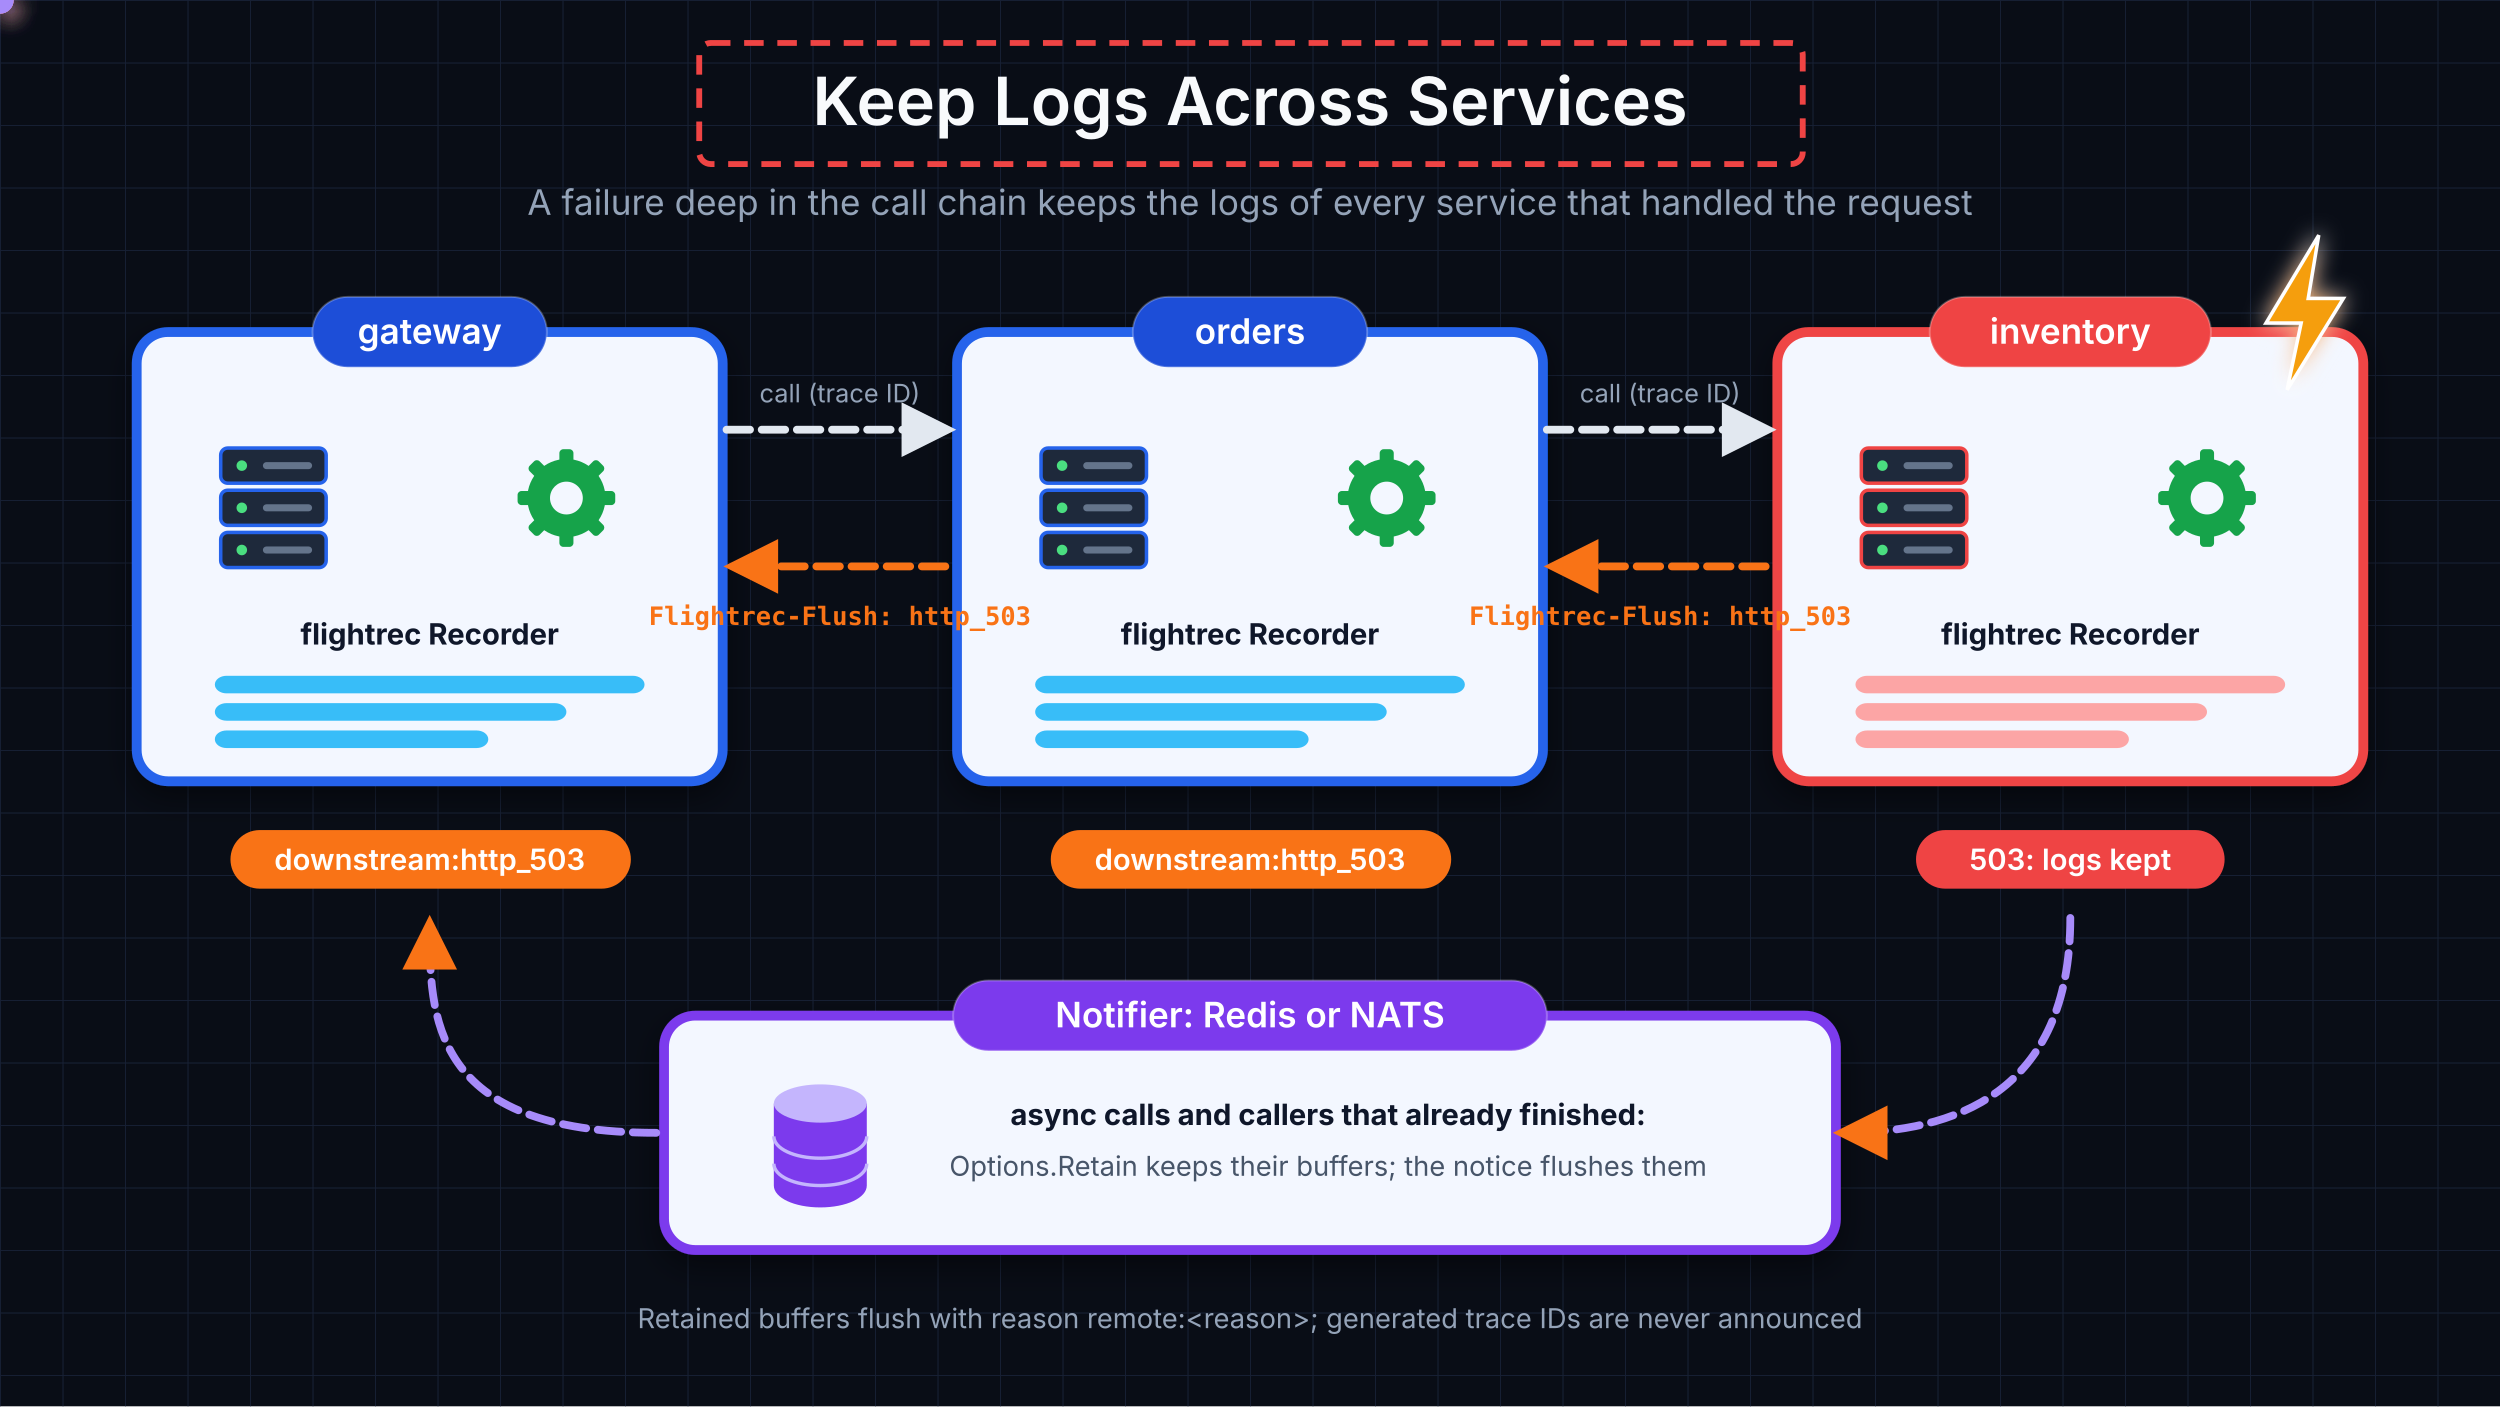
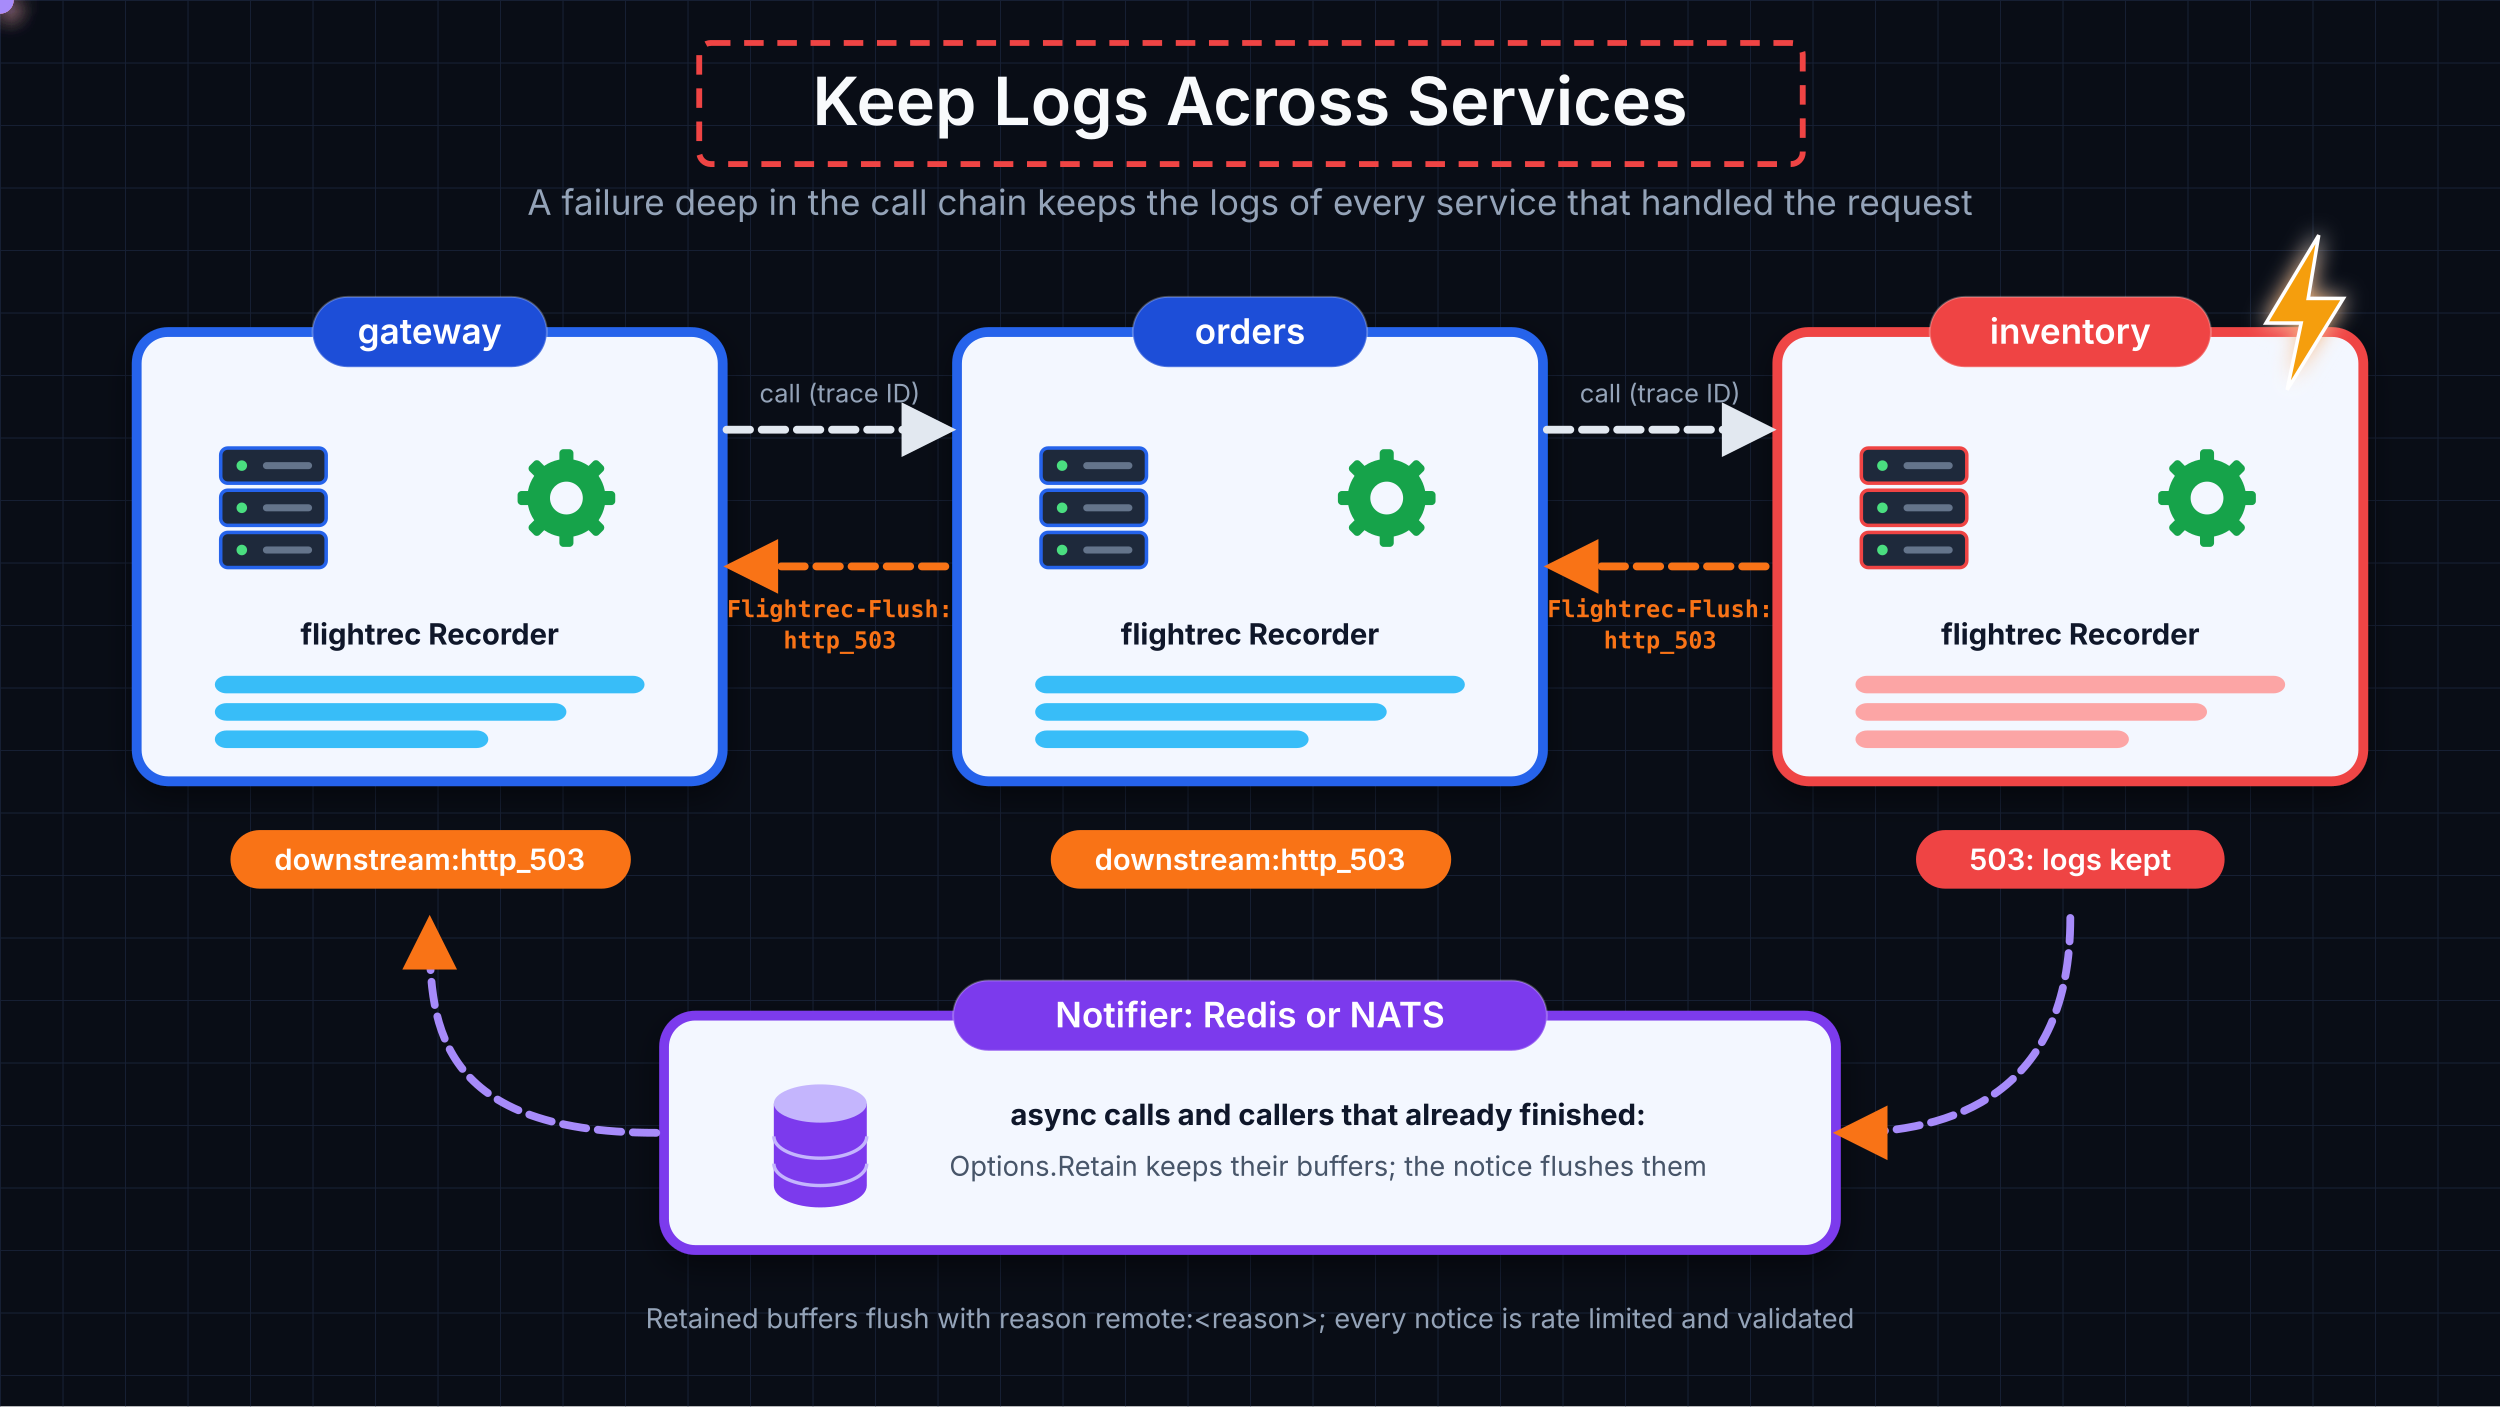
<svg xmlns="http://www.w3.org/2000/svg" viewBox="0 0 1280 720" width="1280" height="720" role="img" aria-labelledby="t d">
-   <style>text{font-family:Inter, 'Segoe UI', 'Helvetica Neue', Helvetica, Arial, 'DejaVu Sans', sans-serif} .mono{font-family:'JetBrains Mono', 'SFMono-Regular', Menlo, Consolas, 'DejaVu Sans Mono', monospace} .pop,.g{transform-box:fill-box;transform-origin:center} @media (prefers-reduced-motion:reduce){*{animation-duration:0s!important}}@keyframes flow{to{stroke-dashoffset:-36}} .flow{animation:flow .9s linear infinite}@keyframes pulse{0%,100%{opacity:.55}50%{opacity:1}} .pulse{animation:pulse 1.6s ease-in-out infinite}@keyframes sp1{to{transform:rotate(360deg)}} .sp1{transform-box:fill-box;transform-origin:center;animation:sp1 6s linear infinite}@keyframes sp2{to{transform:rotate(360deg)}} .sp2{transform-box:fill-box;transform-origin:center;animation:sp2 6s linear infinite}@keyframes sp3{to{transform:rotate(360deg)}} .sp3{transform-box:fill-box;transform-origin:center;animation:sp3 6s linear infinite}@keyframes m4{0%,3.571%{offset-distance:0%;opacity:0}3.581%{opacity:1}9.286%{offset-distance:100%;opacity:1}11.429%,100%{offset-distance:100%;opacity:0}}.m4{offset-path:path('M372 220 L484 220');offset-rotate:0deg;animation:m4 14.0s linear infinite both}@keyframes m5{0%,10.000%{offset-distance:0%;opacity:0}10.010%{opacity:1}15.714%{offset-distance:100%;opacity:1}17.857%,100%{offset-distance:100%;opacity:0}}.m5{offset-path:path('M792 220 L904 220');offset-rotate:0deg;animation:m5 14.0s linear infinite both}@keyframes k6{0.000%{opacity:0;transform:scale(.85)}17.143%{opacity:0;transform:scale(.85)}20.000%{opacity:1;transform:scale(1)}95.714%{opacity:1;transform:scale(1)}98.571%{opacity:0;transform:scale(.85)}100.000%{opacity:0;transform:scale(.85)}}.k6{animation:k6 14.0s linear infinite both}.k6{transform-box:fill-box;transform-origin:center}@keyframes k7{0.000%{opacity:0;transform:scale(.85)}18.571%{opacity:0;transform:scale(.85)}21.429%{opacity:1;transform:scale(1)}95.714%{opacity:1;transform:scale(1)}98.571%{opacity:0;transform:scale(.85)}100.000%{opacity:0;transform:scale(.85)}}.k7{animation:k7 14.0s linear infinite both}.k7{transform-box:fill-box;transform-origin:center}@keyframes m8{0%,21.429%{offset-distance:0%;opacity:0}21.439%{opacity:1}27.857%{offset-distance:100%;opacity:1}30.000%,100%{offset-distance:100%;opacity:0}}.m8{offset-path:path('M904 290 L796 290');offset-rotate:0deg;animation:m8 14.0s linear infinite both}@keyframes k9{0.000%{opacity:0;transform:scale(.85)}28.571%{opacity:0;transform:scale(.85)}31.429%{opacity:1;transform:scale(1)}95.714%{opacity:1;transform:scale(1)}98.571%{opacity:0;transform:scale(.85)}100.000%{opacity:0;transform:scale(.85)}}.k9{animation:k9 14.0s linear infinite both}.k9{transform-box:fill-box;transform-origin:center}@keyframes m10{0%,30.714%{offset-distance:0%;opacity:0}30.724%{opacity:1}37.143%{offset-distance:100%;opacity:1}39.286%,100%{offset-distance:100%;opacity:0}}.m10{offset-path:path('M484 290 L376 290');offset-rotate:0deg;animation:m10 14.0s linear infinite both}@keyframes k11{0.000%{opacity:0;transform:scale(.85)}37.857%{opacity:0;transform:scale(.85)}40.714%{opacity:1;transform:scale(1)}95.714%{opacity:1;transform:scale(1)}98.571%{opacity:0;transform:scale(.85)}100.000%{opacity:0;transform:scale(.85)}}.k11{animation:k11 14.0s linear infinite both}.k11{transform-box:fill-box;transform-origin:center}@keyframes m12{0%,47.143%{offset-distance:0%;opacity:0}47.153%{opacity:1}54.286%{offset-distance:100%;opacity:1}56.429%,100%{offset-distance:100%;opacity:0}}.m12{offset-path:path('M1060 470 C1060 560 1000 580 944 580');offset-rotate:0deg;animation:m12 14.0s linear infinite both}@keyframes m13{0%,56.429%{offset-distance:0%;opacity:0}56.439%{opacity:1}63.571%{offset-distance:100%;opacity:1}65.714%,100%{offset-distance:100%;opacity:0}}.m13{offset-path:path('M336 580 C220 580 220 520 220 474');offset-rotate:0deg;animation:m13 14.0s linear infinite both}</style>
+   <style>text{font-family:Inter, 'Segoe UI', 'Helvetica Neue', Helvetica, Arial, 'DejaVu Sans', sans-serif} .mono{font-family:'JetBrains Mono', 'SFMono-Regular', Menlo, Consolas, 'DejaVu Sans Mono', monospace} .pop,.g{transform-box:fill-box;transform-origin:center} @media (prefers-reduced-motion:reduce){*{animation-play-state:paused!important;animation-delay:-10.00s!important}}@keyframes flow{to{stroke-dashoffset:-36}} .flow{animation:flow .9s linear infinite}@keyframes pulse{0%,100%{opacity:.55}50%{opacity:1}} .pulse{animation:pulse 1.6s ease-in-out infinite}@keyframes sp1{to{transform:rotate(360deg)}} .sp1{transform-box:fill-box;transform-origin:center;animation:sp1 6s linear infinite}@keyframes sp2{to{transform:rotate(360deg)}} .sp2{transform-box:fill-box;transform-origin:center;animation:sp2 6s linear infinite}@keyframes sp3{to{transform:rotate(360deg)}} .sp3{transform-box:fill-box;transform-origin:center;animation:sp3 6s linear infinite}@keyframes m4{0%,3.571%{offset-distance:0%;opacity:0}3.581%{opacity:1}9.286%{offset-distance:100%;opacity:1}11.429%,100%{offset-distance:100%;opacity:0}}.m4{offset-path:path('M372 220 L484 220');offset-rotate:0deg;animation:m4 14.0s linear infinite both}@keyframes m5{0%,10.000%{offset-distance:0%;opacity:0}10.010%{opacity:1}15.714%{offset-distance:100%;opacity:1}17.857%,100%{offset-distance:100%;opacity:0}}.m5{offset-path:path('M792 220 L904 220');offset-rotate:0deg;animation:m5 14.0s linear infinite both}@keyframes k6{0.000%{opacity:0;transform:scale(.85)}17.143%{opacity:0;transform:scale(.85)}20.000%{opacity:1;transform:scale(1)}95.714%{opacity:1;transform:scale(1)}98.571%{opacity:0;transform:scale(.85)}100.000%{opacity:0;transform:scale(.85)}}.k6{animation:k6 14.0s linear infinite both}.k6{transform-box:fill-box;transform-origin:center}@keyframes k7{0.000%{opacity:0;transform:scale(.85)}18.571%{opacity:0;transform:scale(.85)}21.429%{opacity:1;transform:scale(1)}95.714%{opacity:1;transform:scale(1)}98.571%{opacity:0;transform:scale(.85)}100.000%{opacity:0;transform:scale(.85)}}.k7{animation:k7 14.0s linear infinite both}.k7{transform-box:fill-box;transform-origin:center}@keyframes m8{0%,21.429%{offset-distance:0%;opacity:0}21.439%{opacity:1}27.857%{offset-distance:100%;opacity:1}30.000%,100%{offset-distance:100%;opacity:0}}.m8{offset-path:path('M904 290 L796 290');offset-rotate:0deg;animation:m8 14.0s linear infinite both}@keyframes k9{0.000%{opacity:0;transform:scale(.85)}28.571%{opacity:0;transform:scale(.85)}31.429%{opacity:1;transform:scale(1)}95.714%{opacity:1;transform:scale(1)}98.571%{opacity:0;transform:scale(.85)}100.000%{opacity:0;transform:scale(.85)}}.k9{animation:k9 14.0s linear infinite both}.k9{transform-box:fill-box;transform-origin:center}@keyframes m10{0%,30.714%{offset-distance:0%;opacity:0}30.724%{opacity:1}37.143%{offset-distance:100%;opacity:1}39.286%,100%{offset-distance:100%;opacity:0}}.m10{offset-path:path('M484 290 L376 290');offset-rotate:0deg;animation:m10 14.0s linear infinite both}@keyframes k11{0.000%{opacity:0;transform:scale(.85)}37.857%{opacity:0;transform:scale(.85)}40.714%{opacity:1;transform:scale(1)}95.714%{opacity:1;transform:scale(1)}98.571%{opacity:0;transform:scale(.85)}100.000%{opacity:0;transform:scale(.85)}}.k11{animation:k11 14.0s linear infinite both}.k11{transform-box:fill-box;transform-origin:center}@keyframes m12{0%,47.143%{offset-distance:0%;opacity:0}47.153%{opacity:1}54.286%{offset-distance:100%;opacity:1}56.429%,100%{offset-distance:100%;opacity:0}}.m12{offset-path:path('M1060 470 C1060 560 1000 580 944 580');offset-rotate:0deg;animation:m12 14.0s linear infinite both}@keyframes m13{0%,56.429%{offset-distance:0%;opacity:0}56.439%{opacity:1}63.571%{offset-distance:100%;opacity:1}65.714%,100%{offset-distance:100%;opacity:0}}.m13{offset-path:path('M336 580 C220 580 220 520 220 474');offset-rotate:0deg;animation:m13 14.0s linear infinite both}</style>
  <defs>
    <pattern id="grid" width="32" height="32" patternUnits="userSpaceOnUse">
      <path d="M32 0H0V32" fill="none" stroke="#172033" stroke-width="1" />
    </pattern>
    <filter id="glow" x="-150%" y="-150%" width="400%" height="400%">
      <feGaussianBlur stdDeviation="6" result="b" />
      <feMerge>
        <feMergeNode in="b" />
        <feMergeNode in="SourceGraphic" />
      </feMerge>
    </filter>
    <filter id="soft" x="-10%" y="-10%" width="120%" height="130%">
      <feDropShadow dx="0" dy="6" stdDeviation="8" flood-color="#000" flood-opacity=".45" />
    </filter>
    <marker id="arr" viewBox="0 0 10 10" refX="8" refY="5" markerWidth="7" markerHeight="7" orient="auto-start-reverse">
      <path d="M0 0L10 5L0 10z" fill="#f97316" />
    </marker>
    <marker id="arrw" viewBox="0 0 10 10" refX="8" refY="5" markerWidth="7" markerHeight="7" orient="auto-start-reverse">
      <path d="M0 0L10 5L0 10z" fill="#e2e8f0" />
    </marker>
    <marker id="arrg" viewBox="0 0 10 10" refX="8" refY="5" markerWidth="7" markerHeight="7" orient="auto-start-reverse">
      <path d="M0 0L10 5L0 10z" fill="#4ade80" />
    </marker>
    <marker id="arrr" viewBox="0 0 10 10" refX="8" refY="5" markerWidth="7" markerHeight="7" orient="auto-start-reverse">
      <path d="M0 0L10 5L0 10z" fill="#ef4444" />
    </marker>
  </defs>
  <rect width="1280" height="720" fill="#090d16" />
  <rect width="1280" height="720" fill="url(#grid)" />
  <rect x="358" y="22" width="565" height="62" rx="6" fill="none" stroke="#ef4444" stroke-width="3" stroke-dasharray="10 7" class="flow" />
  <text x="640.0" y="64" fill="#f8fafc" font-size="34" font-weight="600" text-anchor="middle">Keep Logs Across Services</text>
  <text x="640.0" y="110" fill="#94a3b8" font-size="18" text-anchor="middle">A failure deep in the call chain keeps the logs of every service that handled the request</text>
  <g class="" filter="url(#soft)">
    <rect x="70" y="170" width="300" height="230" rx="16" fill="#f3f7ff" stroke="#2563eb" stroke-width="5" />
  </g>
  <g class="">
    <rect x="160" y="152" width="120" height="36" rx="18" fill="#1d4ed8" stroke="#ffffff" stroke-opacity=".25" />
    <text x="220" y="176" fill="#fff" font-size="18" font-weight="600" text-anchor="middle">gateway</text>
  </g>
  <g class="" transform="translate(140 260) scale(0.9)">
    <rect x="-30" y="-34" width="60" height="20" rx="4" fill="#1e293b" stroke="#2563eb" stroke-width="2" />
    <circle cx="-18" cy="-24" r="3" fill="#4ade80" />
    <rect x="-6" y="-26" width="28" height="4" rx="2" fill="#64748b" />
    <rect x="-30" y="-10" width="60" height="20" rx="4" fill="#1e293b" stroke="#2563eb" stroke-width="2" />
    <circle cx="-18" cy="0" r="3" fill="#4ade80" />
    <rect x="-6" y="-2" width="28" height="4" rx="2" fill="#64748b" />
    <rect x="-30" y="14" width="60" height="20" rx="4" fill="#1e293b" stroke="#2563eb" stroke-width="2" />
    <circle cx="-18" cy="24" r="3" fill="#4ade80" />
    <rect x="-6" y="22" width="28" height="4" rx="2" fill="#64748b" />
  </g>
  <g class="" transform="translate(290 255)">
    <g class="sp1">
      <rect x="-3.6" y="-25.0" width="7.2" height="10.0" rx="2" fill="#16a34a" transform="rotate(0)" />
      <rect x="-3.6" y="-25.0" width="7.2" height="10.0" rx="2" fill="#16a34a" transform="rotate(45)" />
      <rect x="-3.6" y="-25.0" width="7.2" height="10.0" rx="2" fill="#16a34a" transform="rotate(90)" />
      <rect x="-3.6" y="-25.0" width="7.2" height="10.0" rx="2" fill="#16a34a" transform="rotate(135)" />
      <rect x="-3.6" y="-25.0" width="7.2" height="10.0" rx="2" fill="#16a34a" transform="rotate(180)" />
      <rect x="-3.6" y="-25.0" width="7.2" height="10.0" rx="2" fill="#16a34a" transform="rotate(225)" />
      <rect x="-3.6" y="-25.0" width="7.2" height="10.0" rx="2" fill="#16a34a" transform="rotate(270)" />
      <rect x="-3.6" y="-25.0" width="7.2" height="10.0" rx="2" fill="#16a34a" transform="rotate(315)" />
      <circle r="20" fill="#16a34a" />
      <circle r="8.4" fill="#f3f7ff" />
    </g>
  </g>
  <text x="220" y="330" fill="#0f172a" font-size="15" font-weight="700" text-anchor="middle">flightrec Recorder</text>
  <rect class="" x="110" y="346" width="220" height="9" rx="6" fill="#38bdf8" />
  <rect class="" x="110" y="360" width="180" height="9" rx="6" fill="#38bdf8" />
  <rect class="" x="110" y="374" width="140" height="9" rx="6" fill="#38bdf8" />
  <g class="" filter="url(#soft)">
    <rect x="490" y="170" width="300" height="230" rx="16" fill="#f3f7ff" stroke="#2563eb" stroke-width="5" />
  </g>
  <g class="">
    <rect x="580" y="152" width="120" height="36" rx="18" fill="#1d4ed8" stroke="#ffffff" stroke-opacity=".25" />
    <text x="640" y="176" fill="#fff" font-size="18" font-weight="600" text-anchor="middle">orders</text>
  </g>
  <g class="" transform="translate(560 260) scale(0.9)">
    <rect x="-30" y="-34" width="60" height="20" rx="4" fill="#1e293b" stroke="#2563eb" stroke-width="2" />
    <circle cx="-18" cy="-24" r="3" fill="#4ade80" />
    <rect x="-6" y="-26" width="28" height="4" rx="2" fill="#64748b" />
    <rect x="-30" y="-10" width="60" height="20" rx="4" fill="#1e293b" stroke="#2563eb" stroke-width="2" />
    <circle cx="-18" cy="0" r="3" fill="#4ade80" />
    <rect x="-6" y="-2" width="28" height="4" rx="2" fill="#64748b" />
    <rect x="-30" y="14" width="60" height="20" rx="4" fill="#1e293b" stroke="#2563eb" stroke-width="2" />
    <circle cx="-18" cy="24" r="3" fill="#4ade80" />
    <rect x="-6" y="22" width="28" height="4" rx="2" fill="#64748b" />
  </g>
  <g class="" transform="translate(710 255)">
    <g class="sp2">
      <rect x="-3.6" y="-25.0" width="7.2" height="10.0" rx="2" fill="#16a34a" transform="rotate(0)" />
      <rect x="-3.6" y="-25.0" width="7.2" height="10.0" rx="2" fill="#16a34a" transform="rotate(45)" />
      <rect x="-3.6" y="-25.0" width="7.2" height="10.0" rx="2" fill="#16a34a" transform="rotate(90)" />
      <rect x="-3.6" y="-25.0" width="7.2" height="10.0" rx="2" fill="#16a34a" transform="rotate(135)" />
      <rect x="-3.6" y="-25.0" width="7.2" height="10.0" rx="2" fill="#16a34a" transform="rotate(180)" />
      <rect x="-3.6" y="-25.0" width="7.2" height="10.0" rx="2" fill="#16a34a" transform="rotate(225)" />
      <rect x="-3.6" y="-25.0" width="7.2" height="10.0" rx="2" fill="#16a34a" transform="rotate(270)" />
      <rect x="-3.6" y="-25.0" width="7.2" height="10.0" rx="2" fill="#16a34a" transform="rotate(315)" />
      <circle r="20" fill="#16a34a" />
      <circle r="8.4" fill="#f3f7ff" />
    </g>
  </g>
  <text x="640" y="330" fill="#0f172a" font-size="15" font-weight="700" text-anchor="middle">flightrec Recorder</text>
  <rect class="" x="530" y="346" width="220" height="9" rx="6" fill="#38bdf8" />
  <rect class="" x="530" y="360" width="180" height="9" rx="6" fill="#38bdf8" />
  <rect class="" x="530" y="374" width="140" height="9" rx="6" fill="#38bdf8" />
  <g class="" filter="url(#soft)">
    <rect x="910" y="170" width="300" height="230" rx="16" fill="#f3f7ff" stroke="#ef4444" stroke-width="5" />
  </g>
  <g class="">
    <rect x="988" y="152" width="144" height="36" rx="18" fill="#ef4444" stroke="#ffffff" stroke-opacity=".25" />
    <text x="1060" y="176" fill="#fff" font-size="18" font-weight="600" text-anchor="middle">inventory</text>
  </g>
  <g class="" transform="translate(980 260) scale(0.9)">
    <rect x="-30" y="-34" width="60" height="20" rx="4" fill="#1e293b" stroke="#ef4444" stroke-width="2" />
    <circle cx="-18" cy="-24" r="3" fill="#4ade80" />
    <rect x="-6" y="-26" width="28" height="4" rx="2" fill="#64748b" />
    <rect x="-30" y="-10" width="60" height="20" rx="4" fill="#1e293b" stroke="#ef4444" stroke-width="2" />
    <circle cx="-18" cy="0" r="3" fill="#4ade80" />
    <rect x="-6" y="-2" width="28" height="4" rx="2" fill="#64748b" />
    <rect x="-30" y="14" width="60" height="20" rx="4" fill="#1e293b" stroke="#ef4444" stroke-width="2" />
    <circle cx="-18" cy="24" r="3" fill="#4ade80" />
    <rect x="-6" y="22" width="28" height="4" rx="2" fill="#64748b" />
  </g>
  <g class="" transform="translate(1130 255)">
    <g class="sp3">
      <rect x="-3.6" y="-25.0" width="7.2" height="10.0" rx="2" fill="#16a34a" transform="rotate(0)" />
      <rect x="-3.6" y="-25.0" width="7.2" height="10.0" rx="2" fill="#16a34a" transform="rotate(45)" />
      <rect x="-3.6" y="-25.0" width="7.2" height="10.0" rx="2" fill="#16a34a" transform="rotate(90)" />
      <rect x="-3.6" y="-25.0" width="7.2" height="10.0" rx="2" fill="#16a34a" transform="rotate(135)" />
      <rect x="-3.6" y="-25.0" width="7.2" height="10.0" rx="2" fill="#16a34a" transform="rotate(180)" />
      <rect x="-3.6" y="-25.0" width="7.2" height="10.0" rx="2" fill="#16a34a" transform="rotate(225)" />
      <rect x="-3.6" y="-25.0" width="7.2" height="10.0" rx="2" fill="#16a34a" transform="rotate(270)" />
      <rect x="-3.6" y="-25.0" width="7.2" height="10.0" rx="2" fill="#16a34a" transform="rotate(315)" />
      <circle r="20" fill="#16a34a" />
      <circle r="8.4" fill="#f3f7ff" />
    </g>
  </g>
  <text x="1060" y="330" fill="#0f172a" font-size="15" font-weight="700" text-anchor="middle">flightrec Recorder</text>
  <rect class="" x="950" y="346" width="220" height="9" rx="6" fill="#fca5a5" />
  <rect class="" x="950" y="360" width="180" height="9" rx="6" fill="#fca5a5" />
  <rect class="" x="950" y="374" width="140" height="9" rx="6" fill="#fca5a5" />
  <path class=" flow" d="M372 220 L484 220" fill="none" stroke="#e2e8f0" stroke-width="4" stroke-linecap="round" stroke-dasharray="12 6" marker-end="url(#arrw)" />
  <path class=" flow" d="M792 220 L904 220" fill="none" stroke="#e2e8f0" stroke-width="4" stroke-linecap="round" stroke-dasharray="12 6" marker-end="url(#arrw)" />
  <text x="430" y="206" fill="#94a3b8" font-size="13" font-weight="400" text-anchor="middle">call (trace ID)</text>
  <text x="850" y="206" fill="#94a3b8" font-size="13" font-weight="400" text-anchor="middle">call (trace ID)</text>
  <g class="m4">
    <circle r="6" fill="#e2e8f0" filter="url(#glow)" />
  </g>
  <g class="m5">
    <circle r="6" fill="#e2e8f0" filter="url(#glow)" />
  </g>
  <g class="k6">
    <g class="" transform="translate(1180 160) scale(0.9)">
      <path d="M8 -44L-22 6h20l-8 38l32-52h-20z" fill="#f59e0b" stroke="#fff" stroke-width="2" filter="url(#glow)" />
    </g>
  </g>
  <g class="k7">
    <rect x="981" y="425" width="158" height="30" rx="15" fill="#ef4444" />
    <text x="1060" y="445.4" fill="#fff" font-size="15" font-weight="600" text-anchor="middle">503: logs kept</text>
  </g>
  <path class=" flow" d="M904 290 L796 290" fill="none" stroke="#f97316" stroke-width="4" stroke-linecap="round" stroke-dasharray="12 6" marker-end="url(#arr)" />
  <path class=" flow" d="M484 290 L376 290" fill="none" stroke="#f97316" stroke-width="4" stroke-linecap="round" stroke-dasharray="12 6" marker-end="url(#arr)" />
-   <text class="mono " x="850" y="320" fill="#f97316" font-size="13" font-weight="700" text-anchor="middle">Flightrec-Flush: http_503</text>
-   <text class="mono " x="430" y="320" fill="#f97316" font-size="13" font-weight="700" text-anchor="middle">Flightrec-Flush: http_503</text>
+   <text class="mono " x="430" y="316" fill="#f97316" font-size="12" font-weight="700" text-anchor="middle">Flightrec-Flush:</text>
+   <text class="mono " x="430" y="332" fill="#f97316" font-size="12" font-weight="700" text-anchor="middle">http_503</text>
+   <text class="mono " x="850" y="316" fill="#f97316" font-size="12" font-weight="700" text-anchor="middle">Flightrec-Flush:</text>
+   <text class="mono " x="850" y="332" fill="#f97316" font-size="12" font-weight="700" text-anchor="middle">http_503</text>
  <g class="m8">
    <circle r="7" fill="#f97316" filter="url(#glow)" />
    <rect x="-37" y="-37" width="74" height="22" rx="11" fill="#f97316" />
    <text y="-21" fill="#fff" font-size="13" font-weight="700" text-anchor="middle">header</text>
  </g>
  <g class="k9">
    <rect x="538" y="425" width="205" height="30" rx="15" fill="#f97316" />
    <text x="640" y="445.4" fill="#fff" font-size="15" font-weight="600" text-anchor="middle">downstream:http_503</text>
  </g>
  <g class="m10">
    <circle r="7" fill="#f97316" filter="url(#glow)" />
    <rect x="-37" y="-37" width="74" height="22" rx="11" fill="#f97316" />
    <text y="-21" fill="#fff" font-size="13" font-weight="700" text-anchor="middle">header</text>
  </g>
  <g class="k11">
    <rect x="118" y="425" width="205" height="30" rx="15" fill="#f97316" />
    <text x="220" y="445.4" fill="#fff" font-size="15" font-weight="600" text-anchor="middle">downstream:http_503</text>
  </g>
  <g class="" filter="url(#soft)">
    <rect x="340" y="520" width="600" height="120" rx="16" fill="#f3f7ff" stroke="#7c3aed" stroke-width="5" />
  </g>
  <g class="">
    <rect x="488" y="502" width="304" height="36" rx="18" fill="#7c3aed" stroke="#ffffff" stroke-opacity=".25" />
    <text x="640" y="526" fill="#fff" font-size="18" font-weight="600" text-anchor="middle">Notifier: Redis or NATS</text>
  </g>
  <g class="" transform="translate(420 586) scale(0.7)">
    <path d="M-34 -30v60c0 9 15 16 34 16s34-7 34-16v-60" fill="#7c3aed" />
    <ellipse cx="0" cy="-30" rx="34" ry="14" fill="#c4b5fd" />
    <path d="M-34 -6c0 9 15 16 34 16s34-7 34-16M-34 14c0 9 15 16 34 16s34-7 34-16" fill="none" stroke="#c4b5fd" stroke-width="2.5" />
  </g>
  <text x="680" y="576" fill="#0f172a" font-size="15" font-weight="700" text-anchor="middle">async calls and callers that already finished:</text>
  <text x="680" y="602" fill="#475569" font-size="14" font-weight="400" text-anchor="middle">Options.Retain keeps their buffers; the notice flushes them</text>
  <path class=" flow" d="M1060 470 C1060 560 1000 580 944 580" fill="none" stroke="#a78bfa" stroke-width="4" stroke-linecap="round" stroke-dasharray="12 6" marker-end="url(#arr)" />
  <g class="m12">
    <circle r="7" fill="#a78bfa" filter="url(#glow)" />
    <rect x="-42" y="-37" width="83" height="22" rx="11" fill="#a78bfa" />
    <text y="-21" fill="#fff" font-size="13" font-weight="700" text-anchor="middle">publish</text>
  </g>
  <path class=" flow" d="M336 580 C220 580 220 520 220 474" fill="none" stroke="#a78bfa" stroke-width="4" stroke-linecap="round" stroke-dasharray="12 6" marker-end="url(#arr)" />
  <g class="m13">
    <circle r="7" fill="#a78bfa" filter="url(#glow)" />
    <rect x="-37" y="-37" width="74" height="22" rx="11" fill="#a78bfa" />
    <text y="-21" fill="#fff" font-size="13" font-weight="700" text-anchor="middle">remote</text>
  </g>
-   <text x="640" y="680" fill="#94a3b8" font-size="14" font-weight="400" text-anchor="middle">Retained buffers flush with reason remote:&lt;reason&gt;; generated trace IDs are never announced</text>
+   <text x="640" y="680" fill="#94a3b8" font-size="14" font-weight="400" text-anchor="middle">Retained buffers flush with reason remote:&lt;reason&gt;; every notice is rate limited and validated</text>
</svg>
